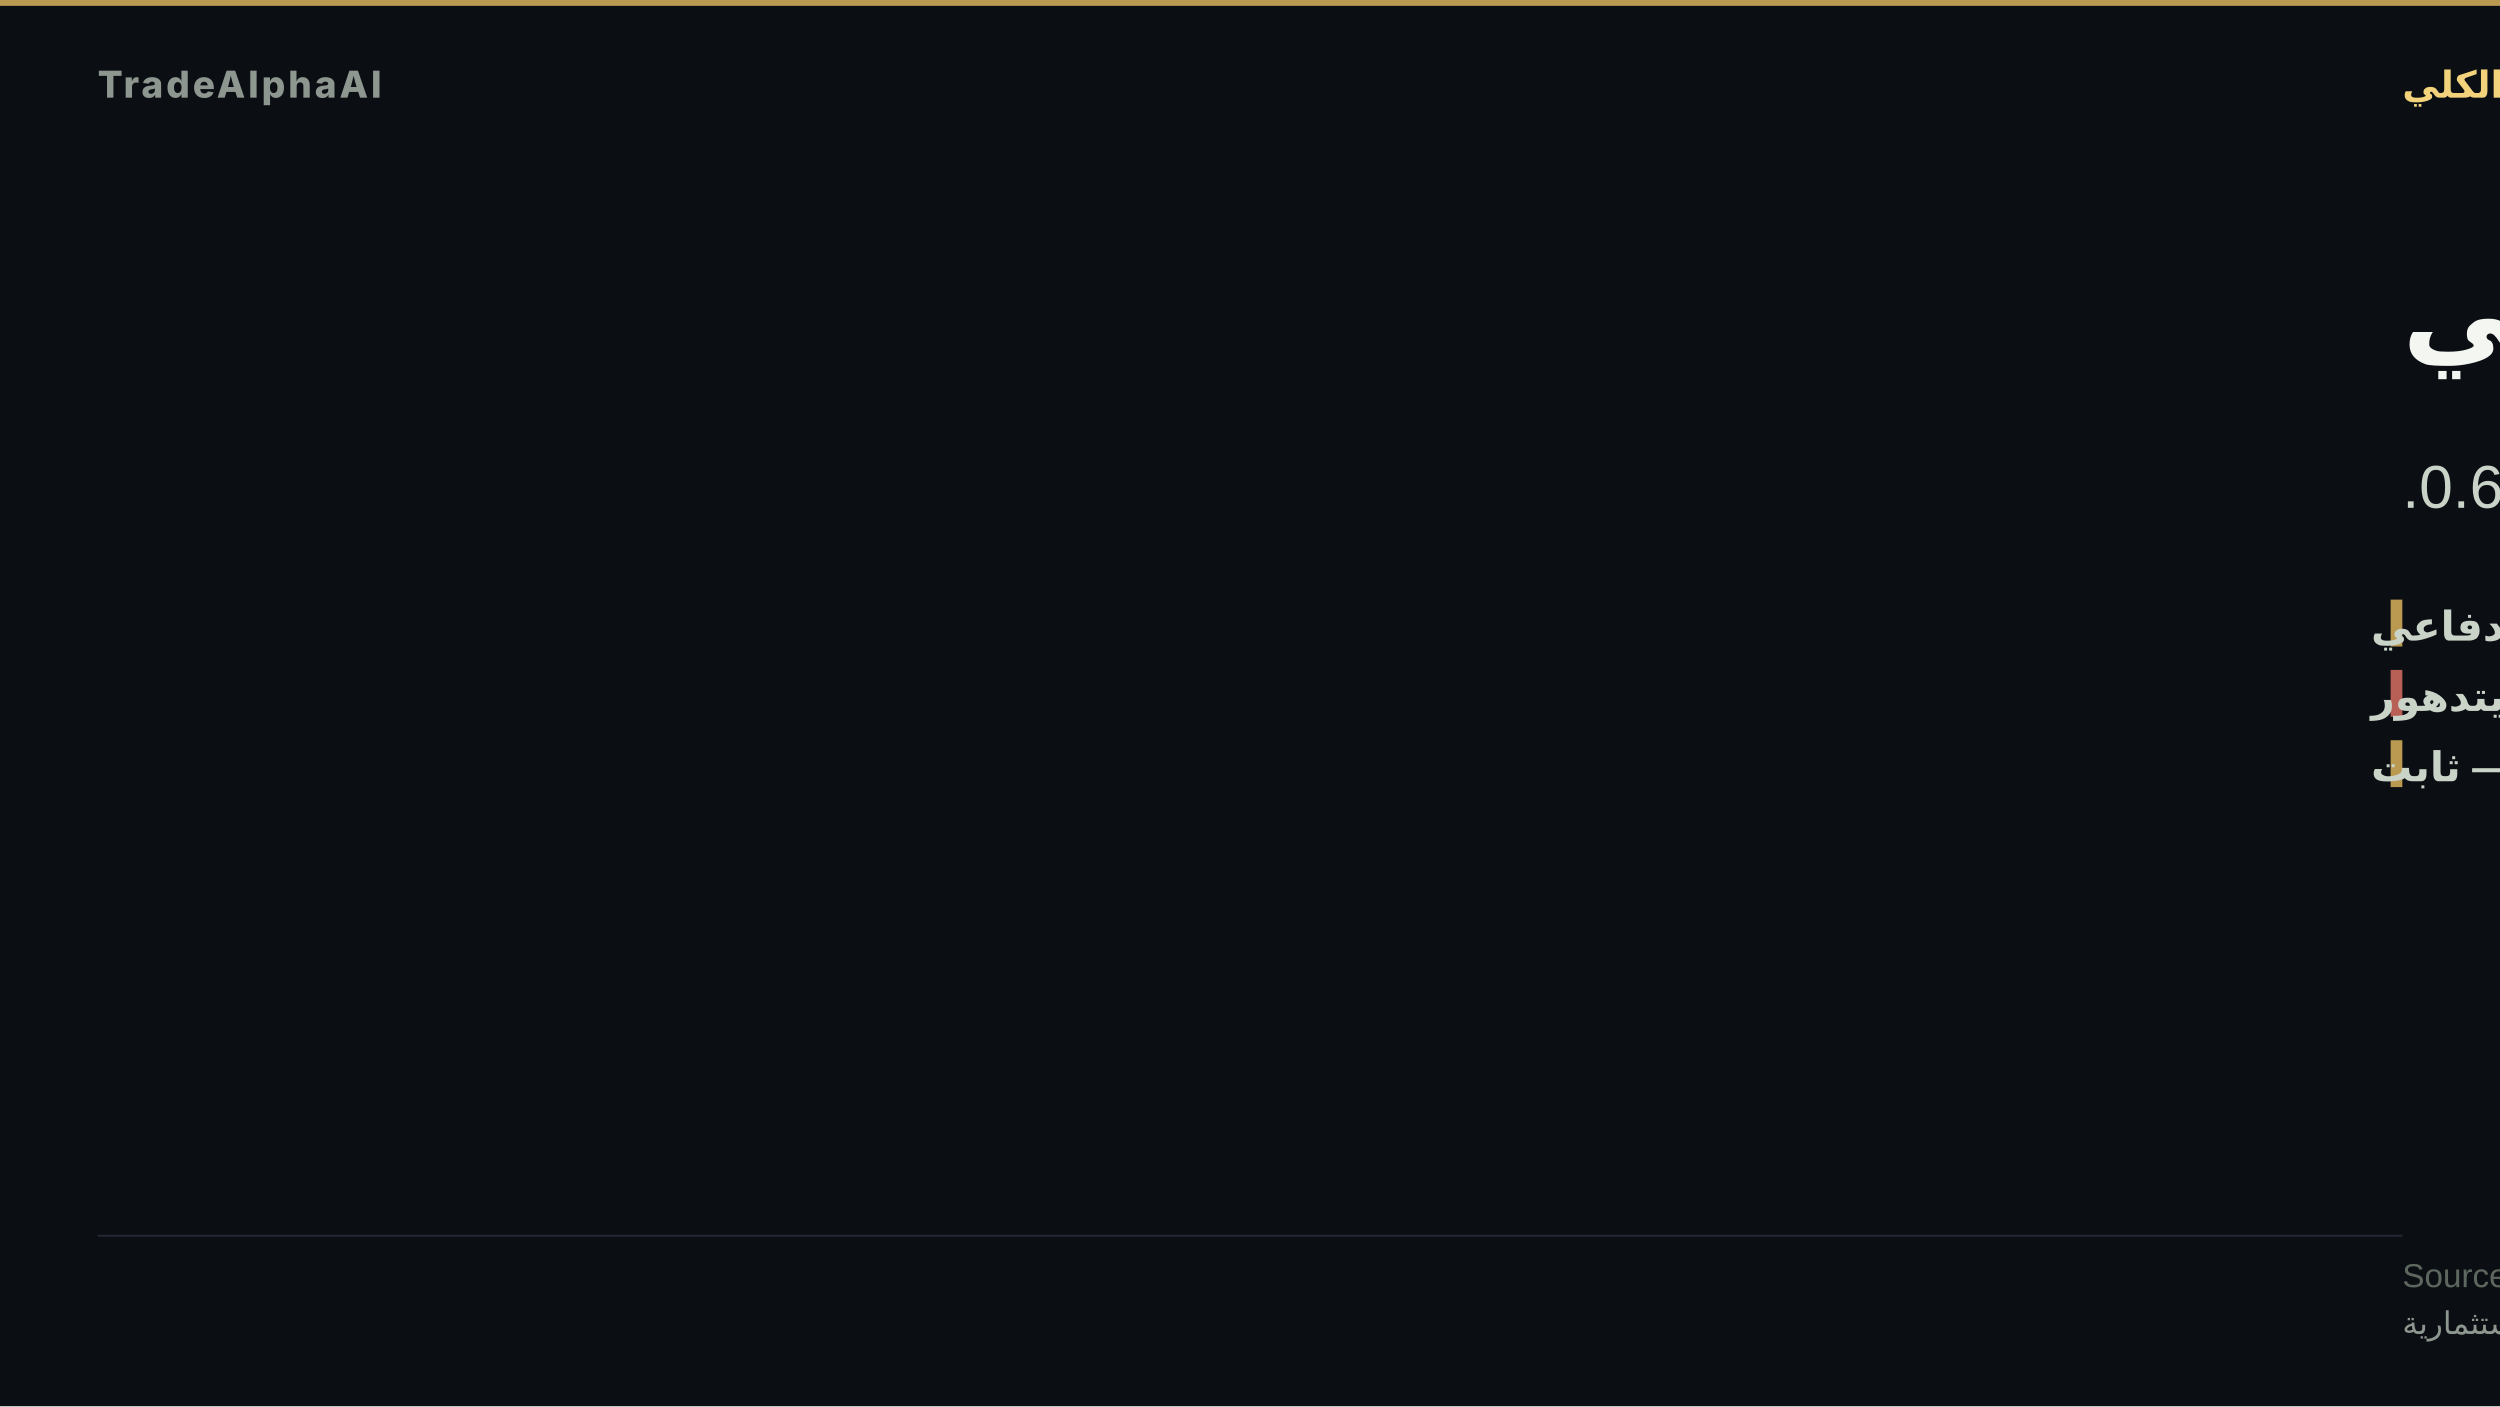
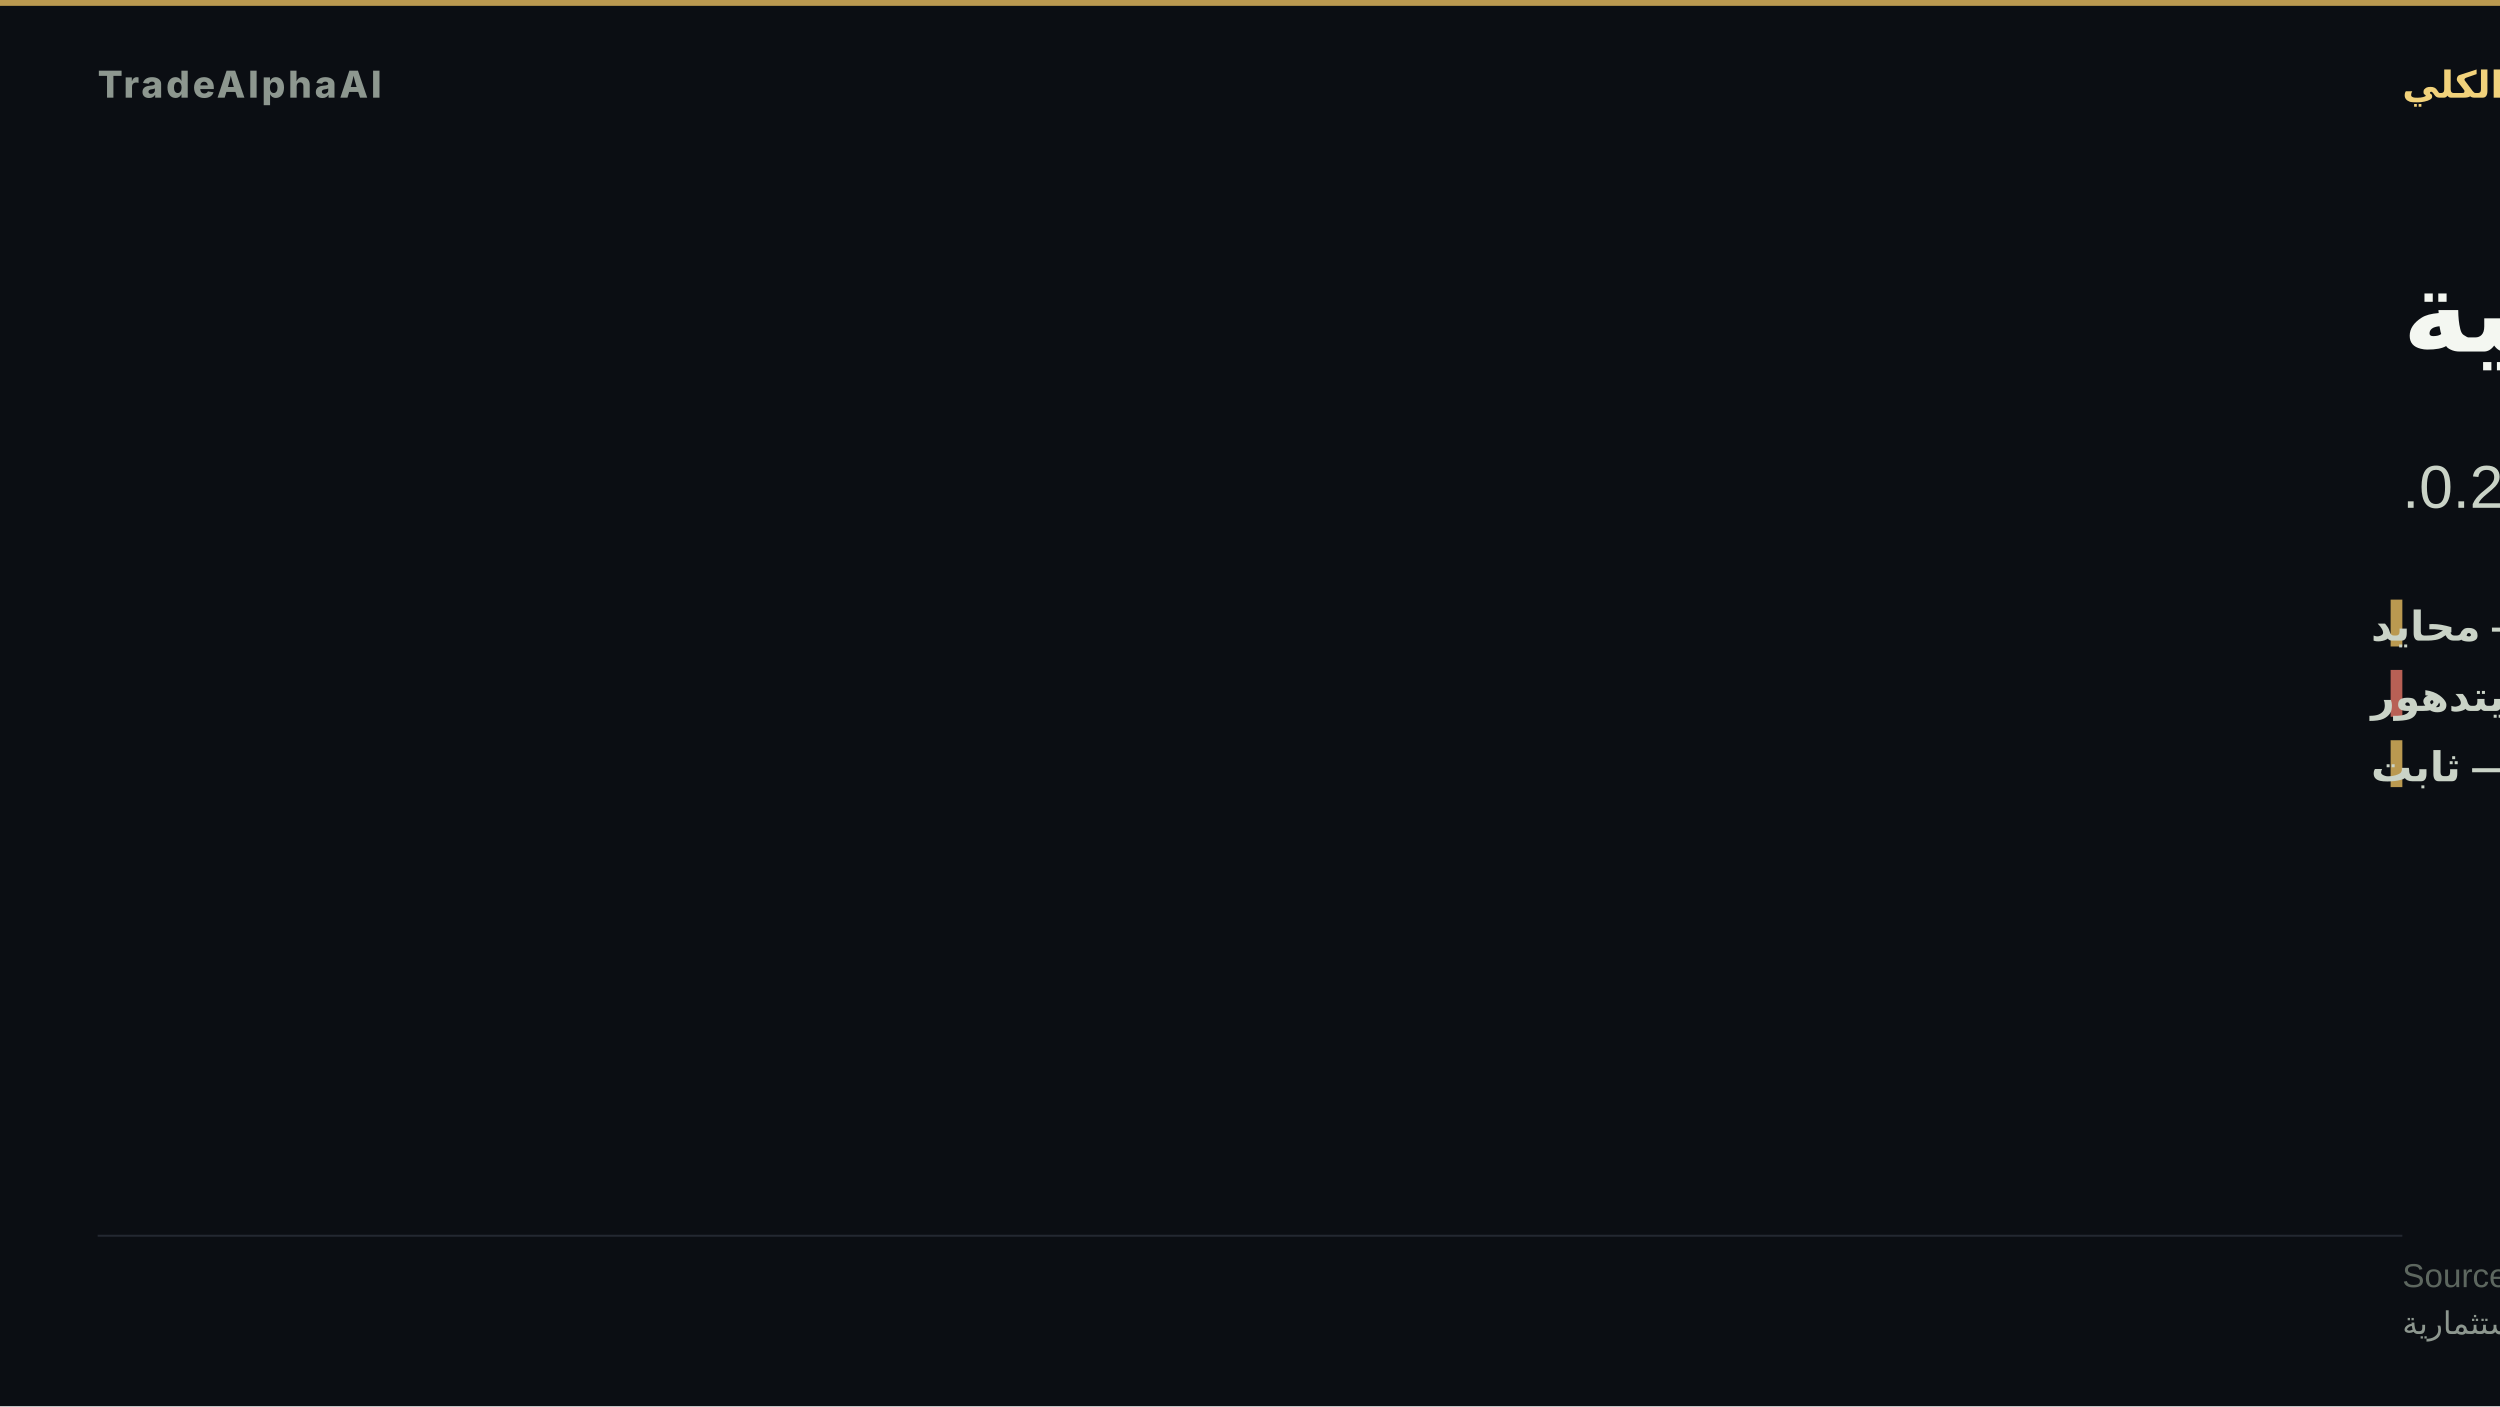
- <svg xmlns="http://www.w3.org/2000/svg" width="1280" height="720" viewBox="0 0 1280 720" role="img" aria-label="تدوير دفاعي">
+ <svg xmlns="http://www.w3.org/2000/svg" width="1280" height="720" viewBox="0 0 1280 720" role="img" aria-label="هشاشة كلية">
  <rect width="1280" height="720" fill="#0b0e13" />
  <rect x="0" y="0" width="1280" height="3" fill="#d8b15a" opacity="0.85" />
  <text x="50" y="50" font-family="'Inter','Segoe UI','Helvetica Neue',Arial,sans-serif" font-size="19" font-weight="800" letter-spacing="1.5" fill="#8d978f" text-anchor="start">TradeAlphaAI</text>
  <text x="1230" y="50" font-family="'Tajawal','Cairo','Segoe UI',Arial,sans-serif" font-size="19" font-weight="700" letter-spacing="0" fill="#f2d27b" text-anchor="end" direction="rtl">النظام الكلي</text>
-   <text x="1230" y="180" font-family="'Tajawal','Cairo','Segoe UI',Arial,sans-serif" font-size="58" font-weight="800" fill="#f4f7f1" text-anchor="end" direction="rtl">تدوير دفاعي</text>
-   <text x="1230" y="260" font-family="'Tajawal','Cairo','Segoe UI',Arial,sans-serif" font-size="31" font-weight="500" fill="#cad3c7" text-anchor="end" direction="rtl">سيولة طلب دفاعي · استقرار يتدهور · اتساق 0.6.</text>
+   <text x="1230" y="180" font-family="'Tajawal','Cairo','Segoe UI',Arial,sans-serif" font-size="58" font-weight="800" fill="#f4f7f1" text-anchor="end" direction="rtl">هشاشة كلية</text>
+   <text x="1230" y="260" font-family="'Tajawal','Cairo','Segoe UI',Arial,sans-serif" font-size="31" font-weight="500" fill="#cad3c7" text-anchor="end" direction="rtl">سيولة محايد · استقرار يتدهور · اتساق 0.2.</text>
  <rect x="1224" y="307" width="6" height="24" fill="#d8b15a" opacity="0.85" />
-   <text x="1214" y="328" font-family="'Tajawal','Cairo','Segoe UI',Arial,sans-serif" font-size="21" font-weight="600" fill="#cad3c7" text-anchor="end" direction="rtl">السيولة — طلب دفاعي</text>
+   <text x="1214" y="328" font-family="'Tajawal','Cairo','Segoe UI',Arial,sans-serif" font-size="21" font-weight="600" fill="#cad3c7" text-anchor="end" direction="rtl">السيولة — محايد</text>
  <rect x="1224" y="343" width="6" height="24" fill="#d66e60" opacity="0.85" />
  <text x="1214" y="364" font-family="'Tajawal','Cairo','Segoe UI',Arial,sans-serif" font-size="21" font-weight="600" fill="#cad3c7" text-anchor="end" direction="rtl">الاستقرار — يتدهور</text>
  <rect x="1224" y="379" width="6" height="24" fill="#d8b15a" opacity="0.85" />
  <text x="1214" y="400" font-family="'Tajawal','Cairo','Segoe UI',Arial,sans-serif" font-size="21" font-weight="600" fill="#cad3c7" text-anchor="end" direction="rtl">الاتساع — ثابت</text>
  <rect x="50" y="632.2" width="1180" height="1" fill="rgba(148,163,184,0.18)" />
  <text x="1230" y="659" font-family="'Tajawal','Cairo','Segoe UI',Arial,sans-serif" font-size="17" fill="#5d675f" text-anchor="end" direction="rtl">Source: TradeAlphaAI macro-reactions + liquidity-regime artifacts</text>
  <text x="1230" y="683" font-family="'Tajawal','Cairo','Segoe UI',Arial,sans-serif" font-size="16" fill="#8d978f" text-anchor="end" direction="rtl">استخبارات سوق تعليمية — ليست نصيحة استثمارية</text>
</svg>
